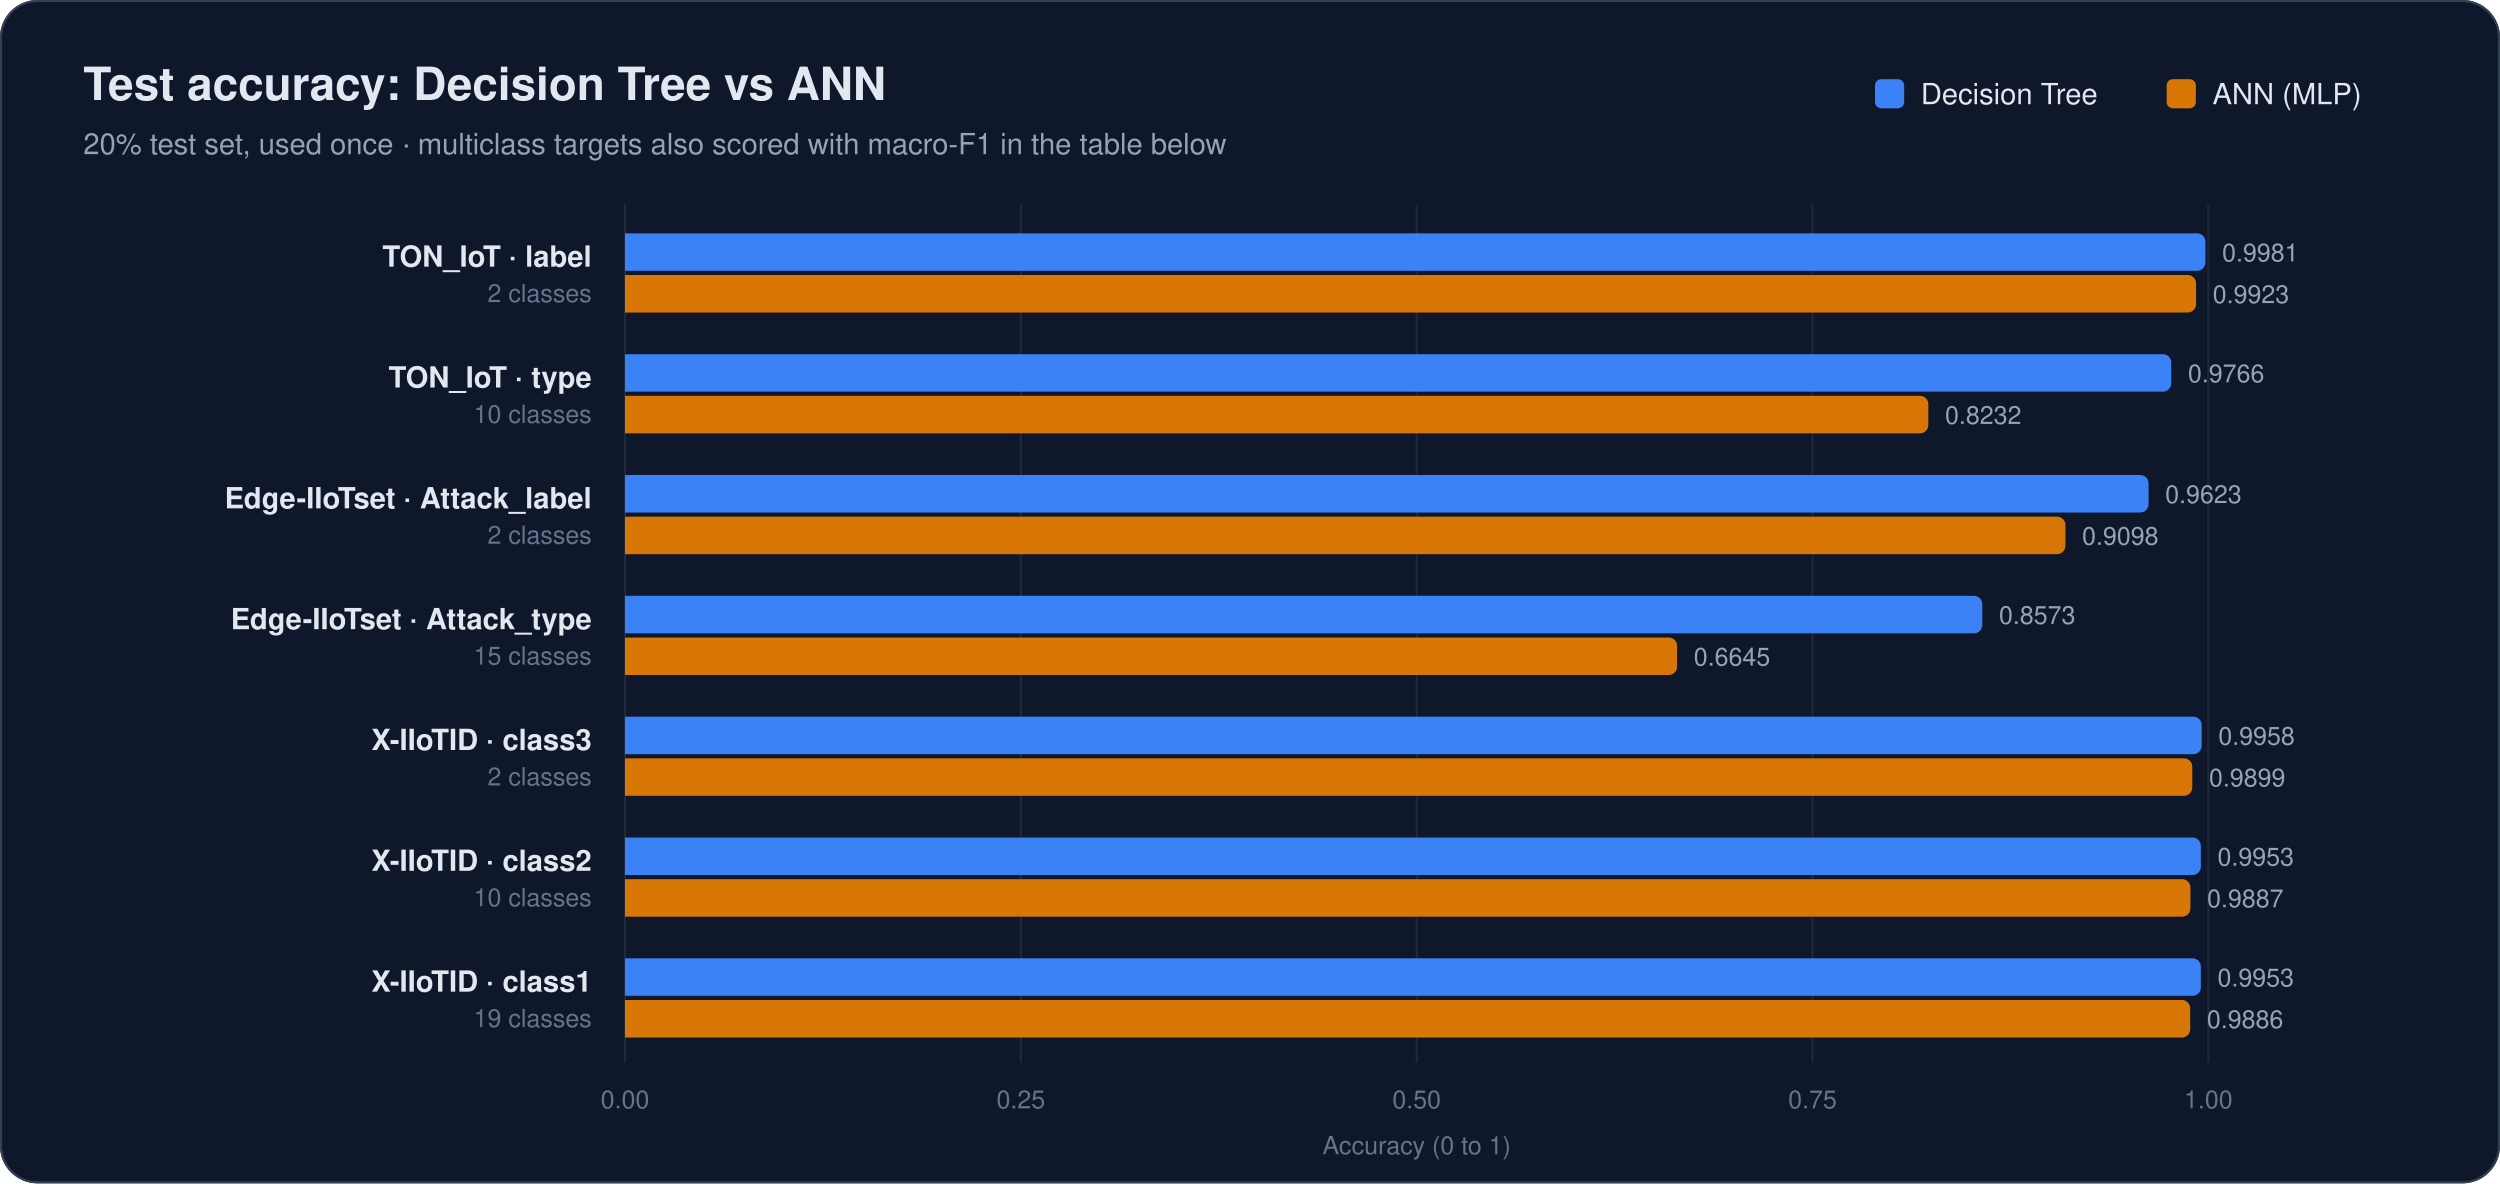
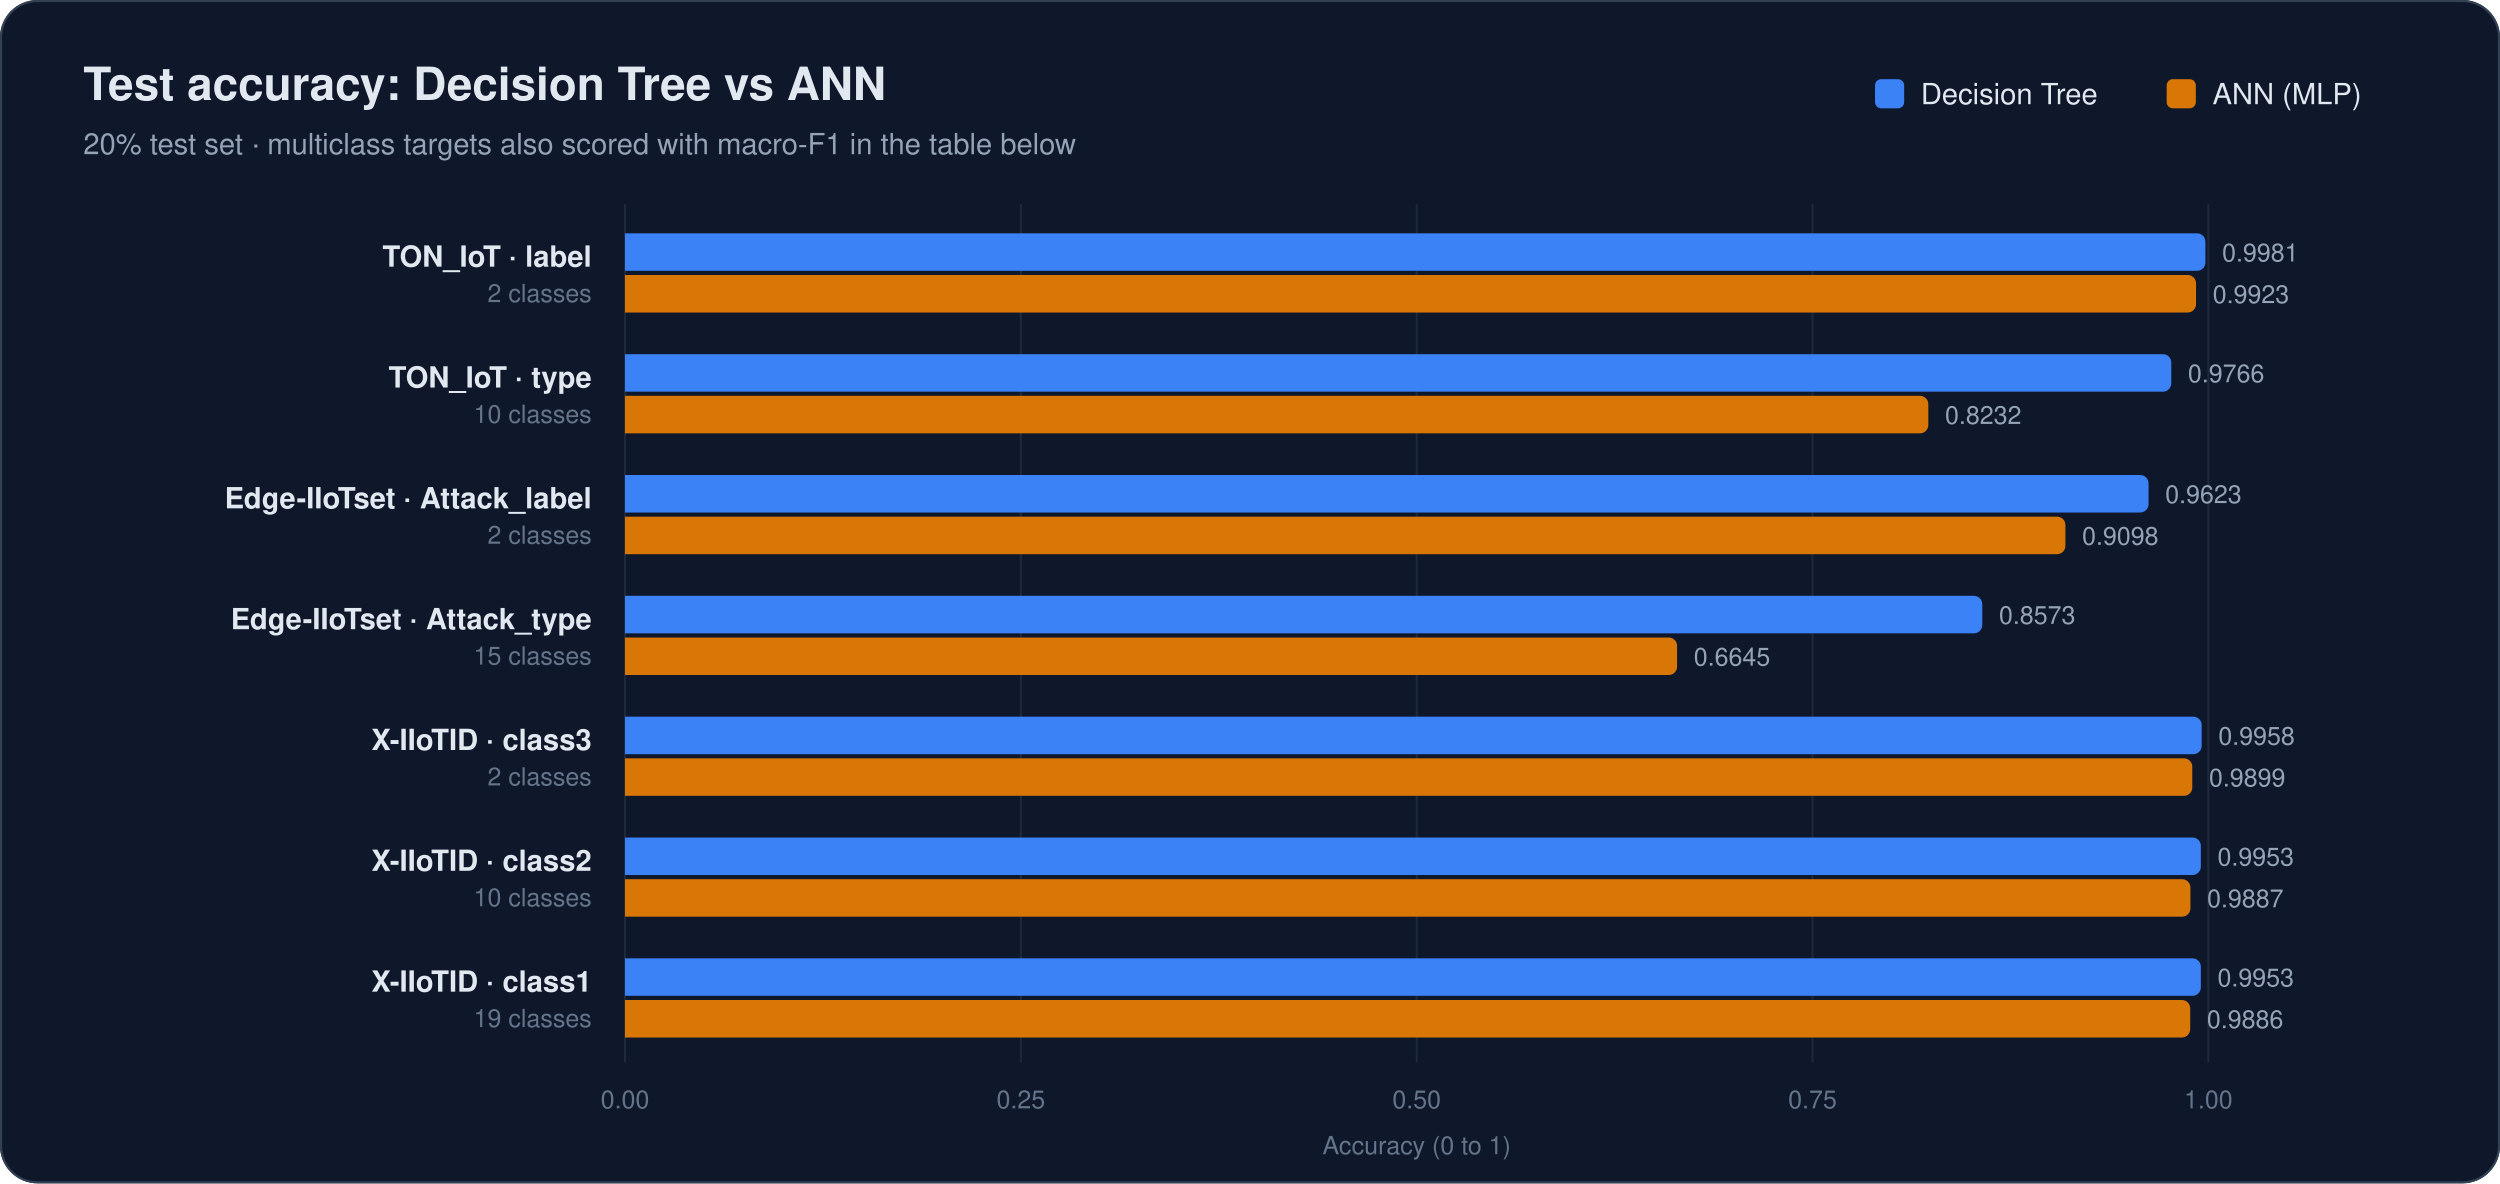
<svg xmlns="http://www.w3.org/2000/svg" width="1200" height="568" viewBox="0 0 1200 568" role="img" aria-label="Test accuracy, Decision Tree vs ANN, for 7 targets. Values: TON_IoT · label: DT 0.9981, ANN 0.9923; TON_IoT · type: DT 0.9766, ANN 0.8232; Edge-IIoTset · Attack_label: DT 0.9623, ANN 0.9098; Edge-IIoTset · Attack_type: DT 0.8573, ANN 0.6645; X-IIoTID · class3: DT 0.9958, ANN 0.9899; X-IIoTID · class2: DT 0.9953, ANN 0.9887; X-IIoTID · class1: DT 0.9953, ANN 0.9886">
  <style>.f{font-family:"Segoe UI","Helvetica Neue",Helvetica,Arial,sans-serif}.grow{animation:grow 1.3s cubic-bezier(.2,.8,.2,1) both;transform-box:fill-box;transform-origin:left center}@keyframes grow{from{transform:scaleX(0)}to{transform:scaleX(1)}}.fade{animation:fade .6s ease-out both}@keyframes fade{from{opacity:0}to{opacity:1}}</style>
  <rect width="1200" height="568" rx="18" fill="#0f172a" />
  <rect x="0.5" y="0.5" width="1199" height="567" rx="17.5" fill="none" stroke="#334155" />
  <g class="f">
    <text x="40" y="48" font-size="22" font-weight="700" fill="#e2e8f0">Test accuracy: Decision Tree vs ANN</text>
-     <text x="40" y="74" font-size="14" fill="#94a3b8">20% test set, used once · multiclass targets also scored with macro-F1 in the table below</text>
+     <text x="40" y="74" font-size="14" fill="#94a3b8">20% test set · multiclass targets also scored with macro-F1 in the table below</text>
    <rect x="900" y="38" width="14" height="14" rx="3" fill="#3b82f6" />
    <text x="922" y="50" font-size="14" fill="#e2e8f0">Decision Tree</text>
    <rect x="1040" y="38" width="14" height="14" rx="3" fill="#d97706" />
    <text x="1062" y="50" font-size="14" fill="#e2e8f0">ANN (MLP)</text>
    <line x1="300.0" y1="98" x2="300.0" y2="510" stroke="#1e293b" stroke-width="1" />
    <text x="300.0" y="532" font-size="12" fill="#64748b" text-anchor="middle">0.00</text>
    <line x1="490.0" y1="98" x2="490.0" y2="510" stroke="#1e293b" stroke-width="1" />
    <text x="490.0" y="532" font-size="12" fill="#64748b" text-anchor="middle">0.25</text>
    <line x1="680.0" y1="98" x2="680.0" y2="510" stroke="#1e293b" stroke-width="1" />
    <text x="680.0" y="532" font-size="12" fill="#64748b" text-anchor="middle">0.50</text>
    <line x1="870.0" y1="98" x2="870.0" y2="510" stroke="#1e293b" stroke-width="1" />
    <text x="870.0" y="532" font-size="12" fill="#64748b" text-anchor="middle">0.75</text>
    <line x1="1060.0" y1="98" x2="1060.0" y2="510" stroke="#1e293b" stroke-width="1" />
    <text x="1060.0" y="532" font-size="12" fill="#64748b" text-anchor="middle">1.00</text>
    <text class="fade" x="284" y="128" font-size="14" font-weight="600" fill="#e2e8f0" text-anchor="end" style="animation-delay:0.0s">TON_IoT · label</text>
    <text class="fade" x="284" y="145" font-size="12" fill="#64748b" text-anchor="end" style="animation-delay:0.0s">2 classes</text>
    <path class="grow" d="M300,112 h754.6 a4,4 0 0 1 4,4 v10 a4,4 0 0 1 -4,4 h-754.6 z" fill="#3b82f6" style="animation-delay:0.00s" />
    <text class="fade" x="1066.6" y="125.5" font-size="12" fill="#94a3b8" style="animation-delay:1.00s">0.9981</text>
    <path class="grow" d="M300,132 h750.1 a4,4 0 0 1 4,4 v10 a4,4 0 0 1 -4,4 h-750.1 z" fill="#d97706" style="animation-delay:0.10s" />
    <text class="fade" x="1062.1" y="145.5" font-size="12" fill="#94a3b8" style="animation-delay:1.10s">0.9923</text>
    <text class="fade" x="284" y="186" font-size="14" font-weight="600" fill="#e2e8f0" text-anchor="end" style="animation-delay:0.1s">TON_IoT · type</text>
    <text class="fade" x="284" y="203" font-size="12" fill="#64748b" text-anchor="end" style="animation-delay:0.1s">10 classes</text>
    <path class="grow" d="M300,170 h738.2 a4,4 0 0 1 4,4 v10 a4,4 0 0 1 -4,4 h-738.2 z" fill="#3b82f6" style="animation-delay:0.15s" />
    <text class="fade" x="1050.2" y="183.5" font-size="12" fill="#94a3b8" style="animation-delay:1.15s">0.9766</text>
    <path class="grow" d="M300,190 h621.6 a4,4 0 0 1 4,4 v10 a4,4 0 0 1 -4,4 h-621.6 z" fill="#d97706" style="animation-delay:0.25s" />
    <text class="fade" x="933.6" y="203.5" font-size="12" fill="#94a3b8" style="animation-delay:1.25s">0.8232</text>
    <text class="fade" x="284" y="244" font-size="14" font-weight="600" fill="#e2e8f0" text-anchor="end" style="animation-delay:0.2s">Edge-IIoTset · Attack_label</text>
    <text class="fade" x="284" y="261" font-size="12" fill="#64748b" text-anchor="end" style="animation-delay:0.2s">2 classes</text>
    <path class="grow" d="M300,228 h727.3 a4,4 0 0 1 4,4 v10 a4,4 0 0 1 -4,4 h-727.3 z" fill="#3b82f6" style="animation-delay:0.30s" />
    <text class="fade" x="1039.3" y="241.5" font-size="12" fill="#94a3b8" style="animation-delay:1.30s">0.9623</text>
    <path class="grow" d="M300,248 h687.4 a4,4 0 0 1 4,4 v10 a4,4 0 0 1 -4,4 h-687.4 z" fill="#d97706" style="animation-delay:0.40s" />
    <text class="fade" x="999.4" y="261.5" font-size="12" fill="#94a3b8" style="animation-delay:1.40s">0.9098</text>
    <text class="fade" x="284" y="302" font-size="14" font-weight="600" fill="#e2e8f0" text-anchor="end" style="animation-delay:0.3s">Edge-IIoTset · Attack_type</text>
    <text class="fade" x="284" y="319" font-size="12" fill="#64748b" text-anchor="end" style="animation-delay:0.3s">15 classes</text>
    <path class="grow" d="M300,286 h647.5 a4,4 0 0 1 4,4 v10 a4,4 0 0 1 -4,4 h-647.5 z" fill="#3b82f6" style="animation-delay:0.45s" />
    <text class="fade" x="959.5" y="299.5" font-size="12" fill="#94a3b8" style="animation-delay:1.45s">0.8573</text>
    <path class="grow" d="M300,306 h501.0 a4,4 0 0 1 4,4 v10 a4,4 0 0 1 -4,4 h-501.0 z" fill="#d97706" style="animation-delay:0.55s" />
    <text class="fade" x="813.0" y="319.5" font-size="12" fill="#94a3b8" style="animation-delay:1.55s">0.6645</text>
    <text class="fade" x="284" y="360" font-size="14" font-weight="600" fill="#e2e8f0" text-anchor="end" style="animation-delay:0.4s">X-IIoTID · class3</text>
    <text class="fade" x="284" y="377" font-size="12" fill="#64748b" text-anchor="end" style="animation-delay:0.4s">2 classes</text>
    <path class="grow" d="M300,344 h752.8 a4,4 0 0 1 4,4 v10 a4,4 0 0 1 -4,4 h-752.8 z" fill="#3b82f6" style="animation-delay:0.60s" />
    <text class="fade" x="1064.8" y="357.5" font-size="12" fill="#94a3b8" style="animation-delay:1.60s">0.9958</text>
    <path class="grow" d="M300,364 h748.3 a4,4 0 0 1 4,4 v10 a4,4 0 0 1 -4,4 h-748.3 z" fill="#d97706" style="animation-delay:0.70s" />
    <text class="fade" x="1060.3" y="377.5" font-size="12" fill="#94a3b8" style="animation-delay:1.70s">0.9899</text>
    <text class="fade" x="284" y="418" font-size="14" font-weight="600" fill="#e2e8f0" text-anchor="end" style="animation-delay:0.5s">X-IIoTID · class2</text>
    <text class="fade" x="284" y="435" font-size="12" fill="#64748b" text-anchor="end" style="animation-delay:0.5s">10 classes</text>
    <path class="grow" d="M300,402 h752.4 a4,4 0 0 1 4,4 v10 a4,4 0 0 1 -4,4 h-752.4 z" fill="#3b82f6" style="animation-delay:0.75s" />
    <text class="fade" x="1064.4" y="415.5" font-size="12" fill="#94a3b8" style="animation-delay:1.75s">0.9953</text>
    <path class="grow" d="M300,422 h747.4 a4,4 0 0 1 4,4 v10 a4,4 0 0 1 -4,4 h-747.4 z" fill="#d97706" style="animation-delay:0.85s" />
    <text class="fade" x="1059.4" y="435.5" font-size="12" fill="#94a3b8" style="animation-delay:1.85s">0.9887</text>
    <text class="fade" x="284" y="476" font-size="14" font-weight="600" fill="#e2e8f0" text-anchor="end" style="animation-delay:0.6s">X-IIoTID · class1</text>
    <text class="fade" x="284" y="493" font-size="12" fill="#64748b" text-anchor="end" style="animation-delay:0.6s">19 classes</text>
    <path class="grow" d="M300,460 h752.4 a4,4 0 0 1 4,4 v10 a4,4 0 0 1 -4,4 h-752.4 z" fill="#3b82f6" style="animation-delay:0.90s" />
    <text class="fade" x="1064.4" y="473.5" font-size="12" fill="#94a3b8" style="animation-delay:1.90s">0.9953</text>
    <path class="grow" d="M300,480 h747.3 a4,4 0 0 1 4,4 v10 a4,4 0 0 1 -4,4 h-747.3 z" fill="#d97706" style="animation-delay:1.00s" />
    <text class="fade" x="1059.3" y="493.5" font-size="12" fill="#94a3b8" style="animation-delay:2.00s">0.9886</text>
    <text x="680" y="554" font-size="12" fill="#64748b" text-anchor="middle">Accuracy (0 to 1)</text>
  </g>
</svg>
